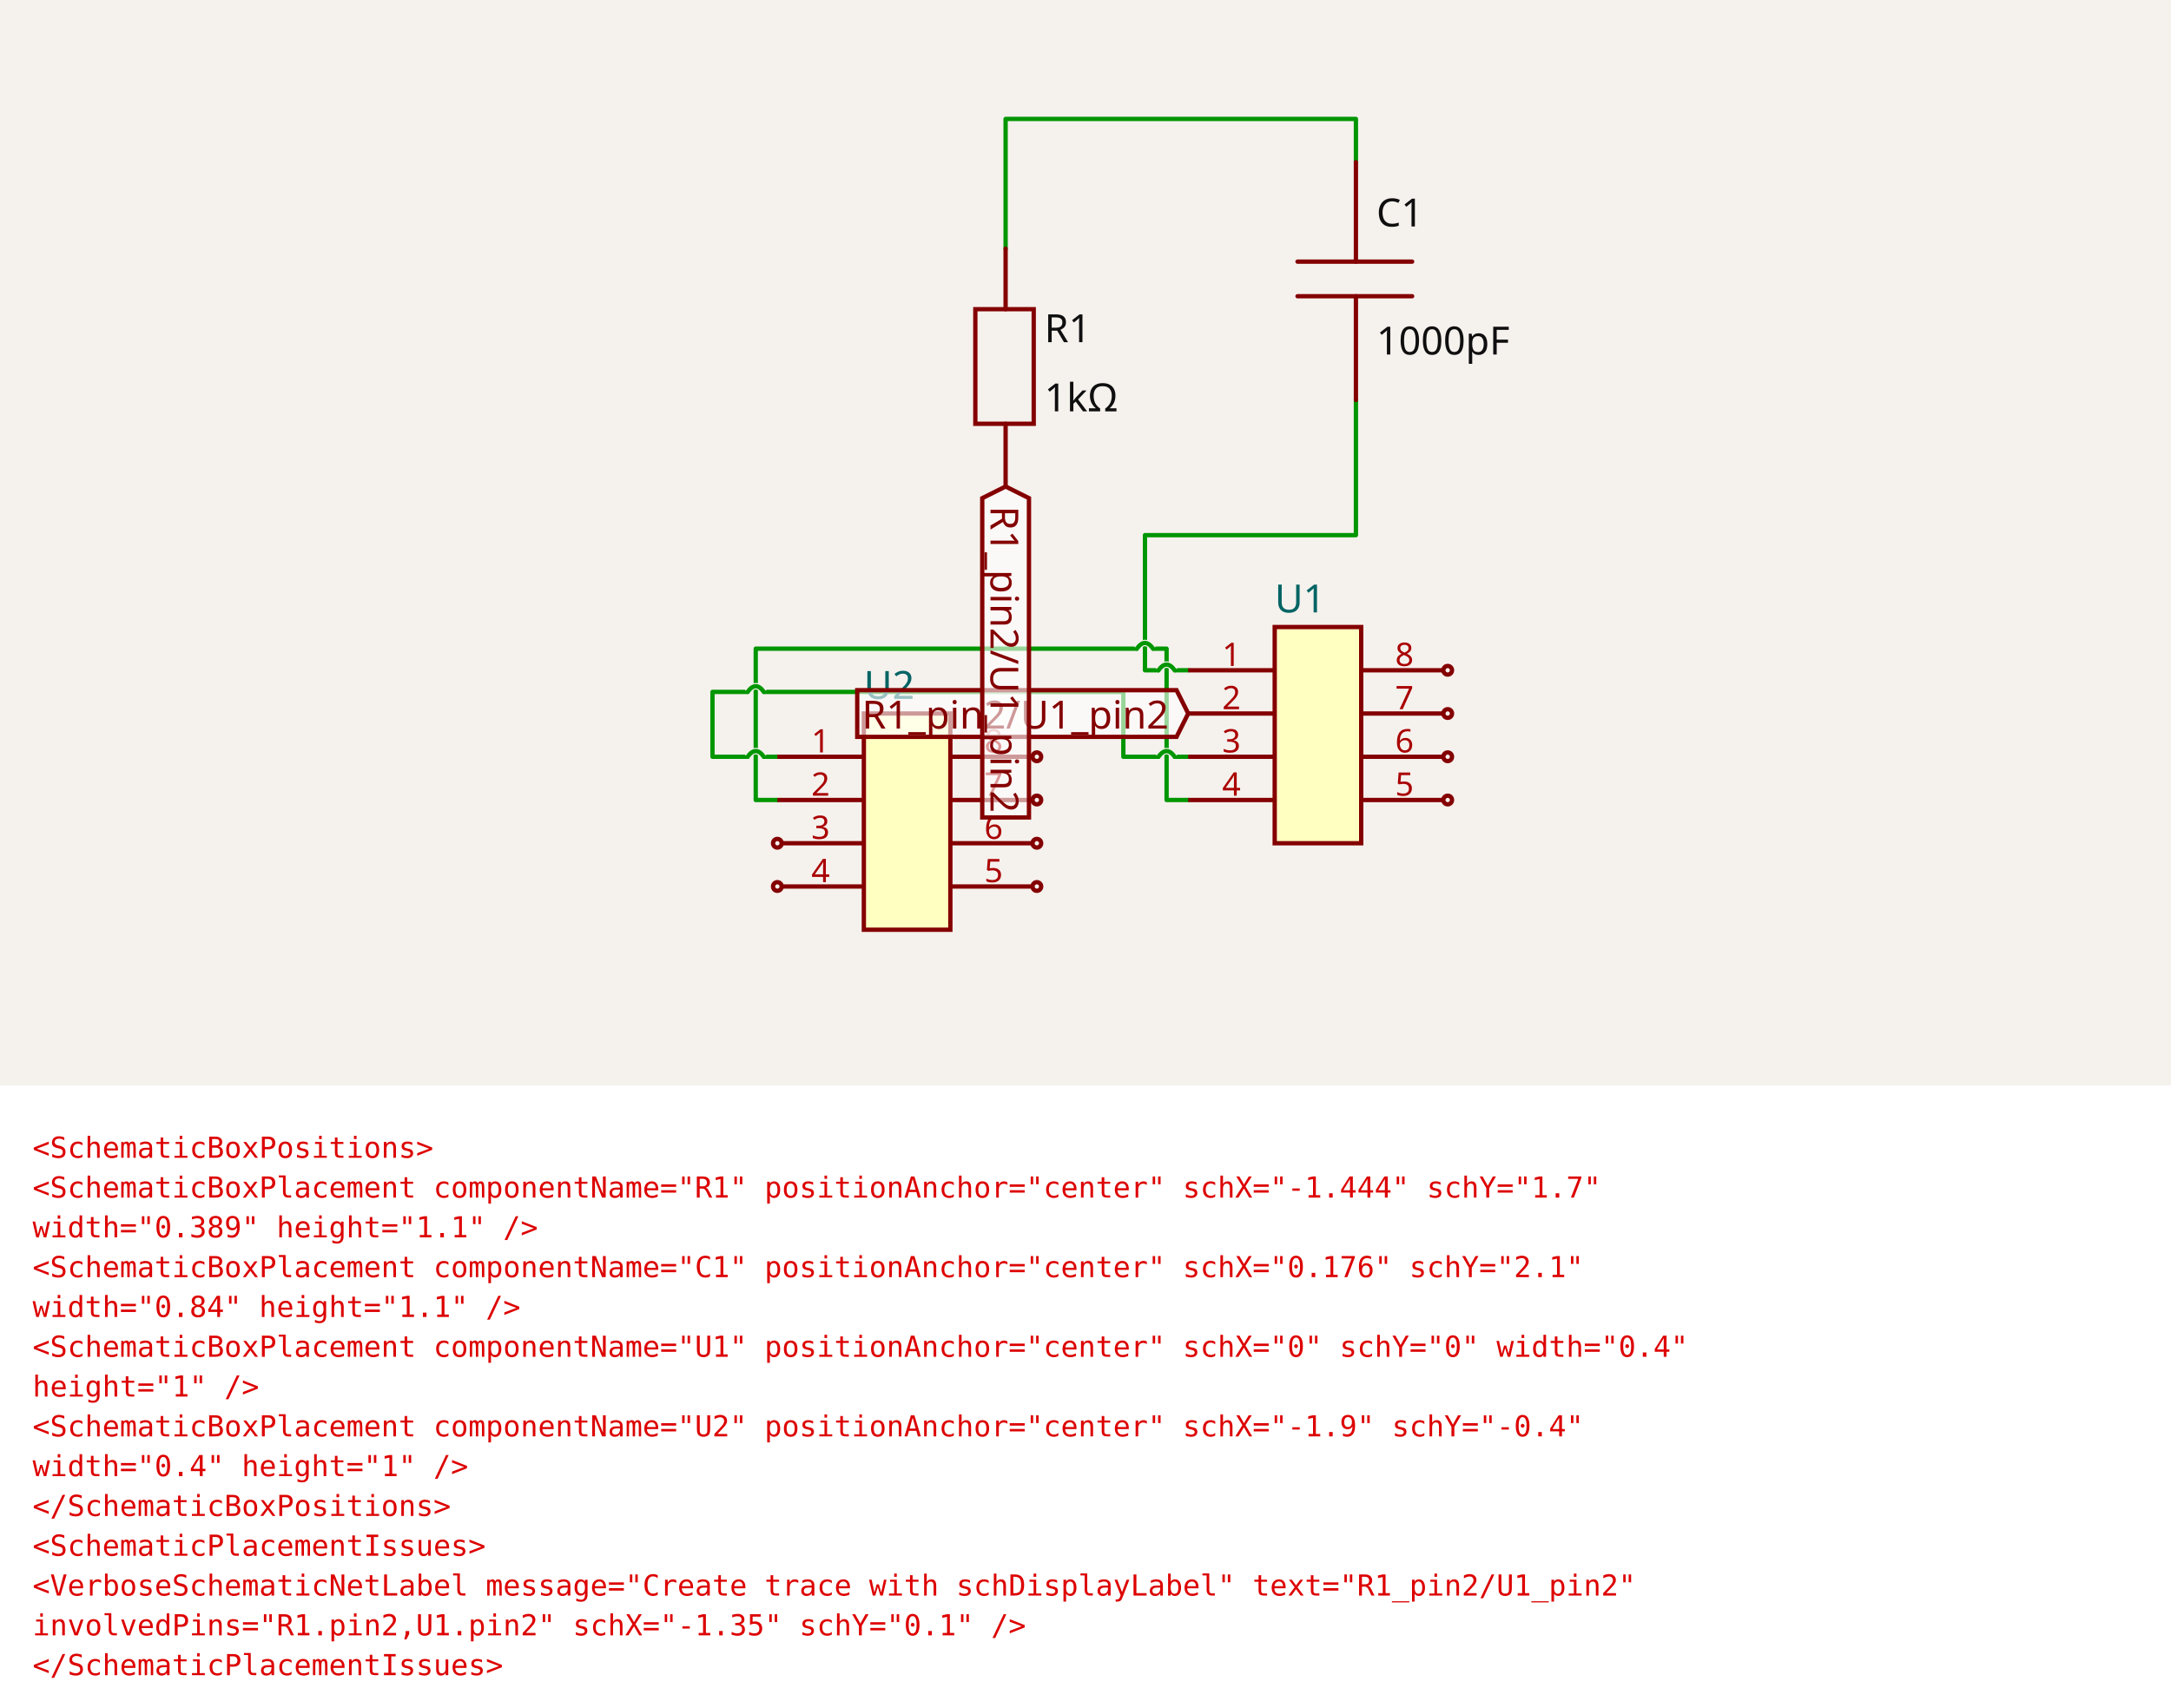
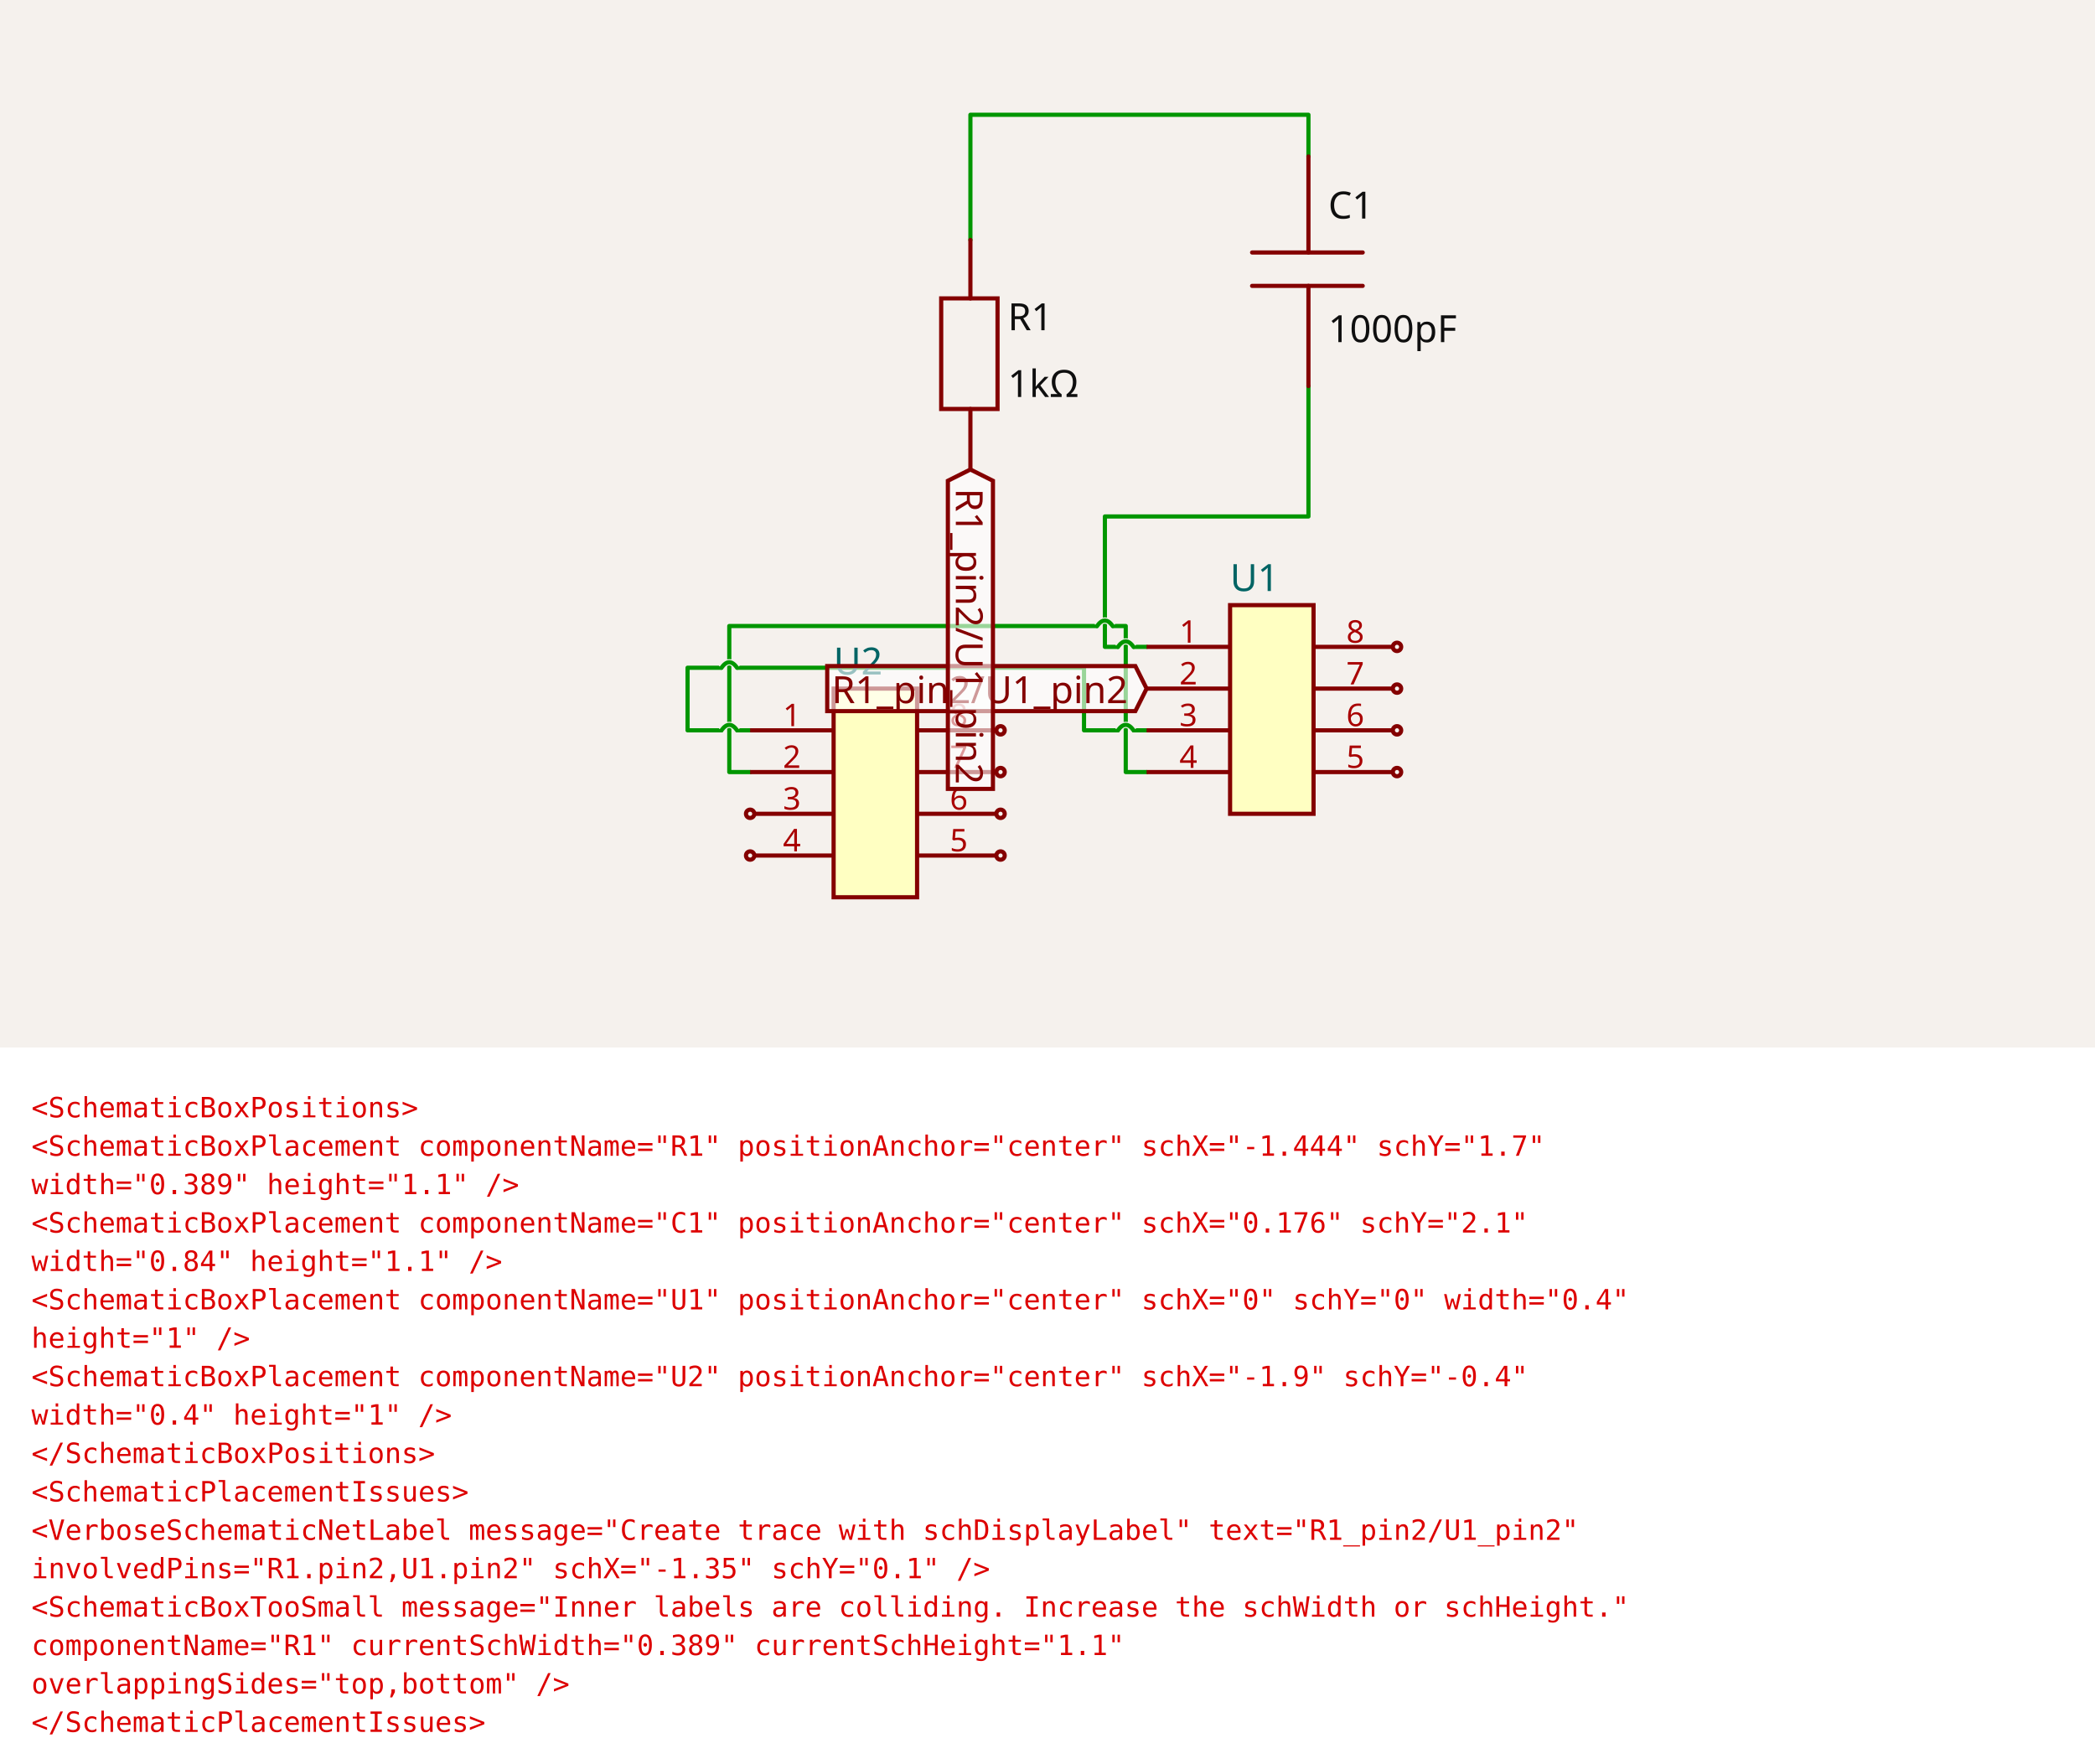
- <svg xmlns="http://www.w3.org/2000/svg" width="1200" height="944" viewBox="0 0 1200 944" role="img" aria-label="schematic analysis fixture">
+ <svg xmlns="http://www.w3.org/2000/svg" width="1200" height="1010" viewBox="0 0 1200 1010" role="img" aria-label="schematic analysis fixture">
  <g transform="translate(0, 0)">
    <style>
              .boundary { fill: rgb(245, 241, 237); }
              .schematic-boundary { fill: none; stroke: #fff; }
              .component { fill: none; stroke: rgb(132, 0, 0); }
              .chip { fill: rgb(255, 255, 194); stroke: rgb(132, 0, 0); }
              .component-pin { fill: none; stroke: rgb(132, 0, 0); }
              /* Basic per-trace hover fallback */
              .trace:hover {
                filter: invert(1);
              }
              .trace:hover .trace-crossing-outline {
                opacity: 0;
              }
              .trace:hover .trace-junction {
                filter: invert(1);
              }
              /* Net-hover highlighting: when a trace or its overlays are hovered,
                 invert color for all traces (base + overlays) sharing the same
                 subcircuit connectivity key. Also hide crossing outline during hover. */
-               svg:has(:is(g.trace[data-subcircuit-connectivity-map-key="unnamedsubcircuit80_connectivity_net0"], g.trace-overlays[data-subcircuit-connectivity-map-key="unnamedsubcircuit80_connectivity_net0"]):hover) :is(g.trace[data-subcircuit-connectivity-map-key="unnamedsubcircuit80_connectivity_net0"], g.trace-overlays[data-subcircuit-connectivity-map-key="unnamedsubcircuit80_connectivity_net0"]) { filter: invert(1); }
- svg:has(:is(g.trace[data-subcircuit-connectivity-map-key="unnamedsubcircuit80_connectivity_net0"], g.trace-overlays[data-subcircuit-connectivity-map-key="unnamedsubcircuit80_connectivity_net0"]):hover) g.trace-overlays[data-subcircuit-connectivity-map-key="unnamedsubcircuit80_connectivity_net0"] .trace-crossing-outline { opacity: 0; }
- svg:has(:is(g.trace[data-subcircuit-connectivity-map-key="unnamedsubcircuit80_connectivity_net1"], g.trace-overlays[data-subcircuit-connectivity-map-key="unnamedsubcircuit80_connectivity_net1"]):hover) :is(g.trace[data-subcircuit-connectivity-map-key="unnamedsubcircuit80_connectivity_net1"], g.trace-overlays[data-subcircuit-connectivity-map-key="unnamedsubcircuit80_connectivity_net1"]) { filter: invert(1); }
- svg:has(:is(g.trace[data-subcircuit-connectivity-map-key="unnamedsubcircuit80_connectivity_net1"], g.trace-overlays[data-subcircuit-connectivity-map-key="unnamedsubcircuit80_connectivity_net1"]):hover) g.trace-overlays[data-subcircuit-connectivity-map-key="unnamedsubcircuit80_connectivity_net1"] .trace-crossing-outline { opacity: 0; }
- svg:has(:is(g.trace[data-subcircuit-connectivity-map-key="unnamedsubcircuit80_connectivity_net3"], g.trace-overlays[data-subcircuit-connectivity-map-key="unnamedsubcircuit80_connectivity_net3"]):hover) :is(g.trace[data-subcircuit-connectivity-map-key="unnamedsubcircuit80_connectivity_net3"], g.trace-overlays[data-subcircuit-connectivity-map-key="unnamedsubcircuit80_connectivity_net3"]) { filter: invert(1); }
- svg:has(:is(g.trace[data-subcircuit-connectivity-map-key="unnamedsubcircuit80_connectivity_net3"], g.trace-overlays[data-subcircuit-connectivity-map-key="unnamedsubcircuit80_connectivity_net3"]):hover) g.trace-overlays[data-subcircuit-connectivity-map-key="unnamedsubcircuit80_connectivity_net3"] .trace-crossing-outline { opacity: 0; }
- svg:has(:is(g.trace[data-subcircuit-connectivity-map-key="unnamedsubcircuit80_connectivity_net4"], g.trace-overlays[data-subcircuit-connectivity-map-key="unnamedsubcircuit80_connectivity_net4"]):hover) :is(g.trace[data-subcircuit-connectivity-map-key="unnamedsubcircuit80_connectivity_net4"], g.trace-overlays[data-subcircuit-connectivity-map-key="unnamedsubcircuit80_connectivity_net4"]) { filter: invert(1); }
- svg:has(:is(g.trace[data-subcircuit-connectivity-map-key="unnamedsubcircuit80_connectivity_net4"], g.trace-overlays[data-subcircuit-connectivity-map-key="unnamedsubcircuit80_connectivity_net4"]):hover) g.trace-overlays[data-subcircuit-connectivity-map-key="unnamedsubcircuit80_connectivity_net4"] .trace-crossing-outline { opacity: 0; }
+               svg:has(:is(g.trace[data-subcircuit-connectivity-map-key="unnamedsubcircuit549_connectivity_net0"], g.trace-overlays[data-subcircuit-connectivity-map-key="unnamedsubcircuit549_connectivity_net0"]):hover) :is(g.trace[data-subcircuit-connectivity-map-key="unnamedsubcircuit549_connectivity_net0"], g.trace-overlays[data-subcircuit-connectivity-map-key="unnamedsubcircuit549_connectivity_net0"]) { filter: invert(1); }
+ svg:has(:is(g.trace[data-subcircuit-connectivity-map-key="unnamedsubcircuit549_connectivity_net0"], g.trace-overlays[data-subcircuit-connectivity-map-key="unnamedsubcircuit549_connectivity_net0"]):hover) g.trace-overlays[data-subcircuit-connectivity-map-key="unnamedsubcircuit549_connectivity_net0"] .trace-crossing-outline { opacity: 0; }
+ svg:has(:is(g.trace[data-subcircuit-connectivity-map-key="unnamedsubcircuit549_connectivity_net1"], g.trace-overlays[data-subcircuit-connectivity-map-key="unnamedsubcircuit549_connectivity_net1"]):hover) :is(g.trace[data-subcircuit-connectivity-map-key="unnamedsubcircuit549_connectivity_net1"], g.trace-overlays[data-subcircuit-connectivity-map-key="unnamedsubcircuit549_connectivity_net1"]) { filter: invert(1); }
+ svg:has(:is(g.trace[data-subcircuit-connectivity-map-key="unnamedsubcircuit549_connectivity_net1"], g.trace-overlays[data-subcircuit-connectivity-map-key="unnamedsubcircuit549_connectivity_net1"]):hover) g.trace-overlays[data-subcircuit-connectivity-map-key="unnamedsubcircuit549_connectivity_net1"] .trace-crossing-outline { opacity: 0; }
+ svg:has(:is(g.trace[data-subcircuit-connectivity-map-key="unnamedsubcircuit549_connectivity_net3"], g.trace-overlays[data-subcircuit-connectivity-map-key="unnamedsubcircuit549_connectivity_net3"]):hover) :is(g.trace[data-subcircuit-connectivity-map-key="unnamedsubcircuit549_connectivity_net3"], g.trace-overlays[data-subcircuit-connectivity-map-key="unnamedsubcircuit549_connectivity_net3"]) { filter: invert(1); }
+ svg:has(:is(g.trace[data-subcircuit-connectivity-map-key="unnamedsubcircuit549_connectivity_net3"], g.trace-overlays[data-subcircuit-connectivity-map-key="unnamedsubcircuit549_connectivity_net3"]):hover) g.trace-overlays[data-subcircuit-connectivity-map-key="unnamedsubcircuit549_connectivity_net3"] .trace-crossing-outline { opacity: 0; }
+ svg:has(:is(g.trace[data-subcircuit-connectivity-map-key="unnamedsubcircuit549_connectivity_net4"], g.trace-overlays[data-subcircuit-connectivity-map-key="unnamedsubcircuit549_connectivity_net4"]):hover) :is(g.trace[data-subcircuit-connectivity-map-key="unnamedsubcircuit549_connectivity_net4"], g.trace-overlays[data-subcircuit-connectivity-map-key="unnamedsubcircuit549_connectivity_net4"]) { filter: invert(1); }
+ svg:has(:is(g.trace[data-subcircuit-connectivity-map-key="unnamedsubcircuit549_connectivity_net4"], g.trace-overlays[data-subcircuit-connectivity-map-key="unnamedsubcircuit549_connectivity_net4"]):hover) g.trace-overlays[data-subcircuit-connectivity-map-key="unnamedsubcircuit549_connectivity_net4"] .trace-crossing-outline { opacity: 0; }
              .text { font-family: sans-serif; fill: rgb(0, 150, 0); }
              .pin-number { fill: rgb(169, 0, 0); }
              .port-label { fill: rgb(0, 100, 100); }
              .component-name { fill: rgb(0, 100, 100); }
            </style>
    <rect class="boundary" x="0" y="0" width="1200" height="600" />
-     <g class="trace" data-layer="base" data-circuit-json-type="schematic_trace" data-schematic-trace-id="schematic_trace_0" data-subcircuit-connectivity-map-key="unnamedsubcircuit80_connectivity_net0">
+     <g class="trace" data-layer="base" data-circuit-json-type="schematic_trace" data-schematic-trace-id="schematic_trace_0" data-subcircuit-connectivity-map-key="unnamedsubcircuit549_connectivity_net0">
      <path d="M 749.467 89.641 L 749.467 65.737 L 555.842 65.737 L 555.842 137.45" class="trace-invisible-hover-outline" stroke="rgb(0, 150, 0)" fill="none" stroke-width="19.124px" stroke-linecap="round" opacity="0" stroke-linejoin="round" />
      <path d="M 749.467 89.641 L 749.467 65.737 L 555.842 65.737 L 555.842 137.45" stroke="rgb(0, 150, 0)" fill="none" stroke-width="2.39px" stroke-linecap="round" stroke-linejoin="round" />
    </g>
-     <g class="trace" data-layer="base" data-circuit-json-type="schematic_trace" data-schematic-trace-id="schematic_trace_1" data-subcircuit-connectivity-map-key="unnamedsubcircuit80_connectivity_net1">
+     <g class="trace" data-layer="base" data-circuit-json-type="schematic_trace" data-schematic-trace-id="schematic_trace_1" data-subcircuit-connectivity-map-key="unnamedsubcircuit549_connectivity_net1">
      <path d="M 656.773 370.518 L 649.303 370.518M 640.339 370.518 L 632.869 370.518 L 632.869 295.817 L 749.467 295.817 L 749.467 221.116" class="trace-invisible-hover-outline" stroke="rgb(0, 150, 0)" fill="none" stroke-width="19.124px" stroke-linecap="round" opacity="0" stroke-linejoin="round" />
      <path d="M 656.773 370.518 L 649.303 370.518M 640.339 370.518 L 632.869 370.518 L 632.869 295.817 L 749.467 295.817 L 749.467 221.116" stroke="rgb(0, 150, 0)" fill="none" stroke-width="2.39px" stroke-linecap="round" stroke-linejoin="round" />
    </g>
-     <g class="trace" data-layer="base" data-circuit-json-type="schematic_trace" data-schematic-trace-id="schematic_trace_2" data-subcircuit-connectivity-map-key="unnamedsubcircuit80_connectivity_net3">
+     <g class="trace" data-layer="base" data-circuit-json-type="schematic_trace" data-schematic-trace-id="schematic_trace_2" data-subcircuit-connectivity-map-key="unnamedsubcircuit549_connectivity_net3">
      <path d="M 429.681 418.327 L 422.211 418.327M 413.247 418.327 L 393.825 418.327 L 393.825 382.47 L 413.247 382.47M 422.211 382.47 L 620.916 382.47 L 620.916 418.327 L 640.339 418.327M 649.303 418.327 L 656.773 418.327" class="trace-invisible-hover-outline" stroke="rgb(0, 150, 0)" fill="none" stroke-width="19.124px" stroke-linecap="round" opacity="0" stroke-linejoin="round" />
      <path d="M 429.681 418.327 L 422.211 418.327M 413.247 418.327 L 393.825 418.327 L 393.825 382.47 L 413.247 382.47M 422.211 382.47 L 620.916 382.47 L 620.916 418.327 L 640.339 418.327M 649.303 418.327 L 656.773 418.327" stroke="rgb(0, 150, 0)" fill="none" stroke-width="2.39px" stroke-linecap="round" stroke-linejoin="round" />
    </g>
-     <g class="trace" data-layer="base" data-circuit-json-type="schematic_trace" data-schematic-trace-id="schematic_trace_3" data-subcircuit-connectivity-map-key="unnamedsubcircuit80_connectivity_net4">
+     <g class="trace" data-layer="base" data-circuit-json-type="schematic_trace" data-schematic-trace-id="schematic_trace_3" data-subcircuit-connectivity-map-key="unnamedsubcircuit549_connectivity_net4">
      <path d="M 429.681 442.231 L 417.729 442.231 L 417.729 358.566 L 628.386 358.566M 637.351 358.566 L 644.821 358.566 L 644.821 442.231 L 656.773 442.231" class="trace-invisible-hover-outline" stroke="rgb(0, 150, 0)" fill="none" stroke-width="19.124px" stroke-linecap="round" opacity="0" stroke-linejoin="round" />
      <path d="M 429.681 442.231 L 417.729 442.231 L 417.729 358.566 L 628.386 358.566M 637.351 358.566 L 644.821 358.566 L 644.821 442.231 L 656.773 442.231" stroke="rgb(0, 150, 0)" fill="none" stroke-width="2.39px" stroke-linecap="round" stroke-linejoin="round" />
    </g>
-     <g class="trace-overlays" data-layer="overlay" data-circuit-json-type="schematic_trace" data-schematic-trace-id="schematic_trace_0" data-subcircuit-connectivity-map-key="unnamedsubcircuit80_connectivity_net0" />
-     <g class="trace-overlays" data-layer="overlay" data-circuit-json-type="schematic_trace" data-schematic-trace-id="schematic_trace_1" data-subcircuit-connectivity-map-key="unnamedsubcircuit80_connectivity_net1">
+     <g class="trace-overlays" data-layer="overlay" data-circuit-json-type="schematic_trace" data-schematic-trace-id="schematic_trace_0" data-subcircuit-connectivity-map-key="unnamedsubcircuit549_connectivity_net0" />
+     <g class="trace-overlays" data-layer="overlay" data-circuit-json-type="schematic_trace" data-schematic-trace-id="schematic_trace_1" data-subcircuit-connectivity-map-key="unnamedsubcircuit549_connectivity_net1">
      <path class="trace-crossing-outline" d="M 649.303 370.518 Q 644.821 364.243 640.339 370.518" stroke="rgb(245, 241, 237)" fill="none" stroke-width="3.586px" stroke-linecap="butt" />
      <path d="M 649.303 370.518 Q 644.821 364.243 640.339 370.518" stroke="rgb(0, 150, 0)" fill="none" stroke-width="2.39px" stroke-linecap="round" />
    </g>
-     <g class="trace-overlays" data-layer="overlay" data-circuit-json-type="schematic_trace" data-schematic-trace-id="schematic_trace_2" data-subcircuit-connectivity-map-key="unnamedsubcircuit80_connectivity_net3">
+     <g class="trace-overlays" data-layer="overlay" data-circuit-json-type="schematic_trace" data-schematic-trace-id="schematic_trace_2" data-subcircuit-connectivity-map-key="unnamedsubcircuit549_connectivity_net3">
      <path class="trace-crossing-outline" d="M 422.211 418.327 Q 417.729 412.052 413.247 418.327" stroke="rgb(245, 241, 237)" fill="none" stroke-width="3.586px" stroke-linecap="butt" />
      <path d="M 422.211 418.327 Q 417.729 412.052 413.247 418.327" stroke="rgb(0, 150, 0)" fill="none" stroke-width="2.39px" stroke-linecap="round" />
      <path class="trace-crossing-outline" d="M 413.247 382.47 Q 417.729 376.195 422.211 382.47" stroke="rgb(245, 241, 237)" fill="none" stroke-width="3.586px" stroke-linecap="butt" />
      <path d="M 413.247 382.47 Q 417.729 376.195 422.211 382.47" stroke="rgb(0, 150, 0)" fill="none" stroke-width="2.39px" stroke-linecap="round" />
      <path class="trace-crossing-outline" d="M 640.339 418.327 Q 644.821 412.052 649.303 418.327" stroke="rgb(245, 241, 237)" fill="none" stroke-width="3.586px" stroke-linecap="butt" />
      <path d="M 640.339 418.327 Q 644.821 412.052 649.303 418.327" stroke="rgb(0, 150, 0)" fill="none" stroke-width="2.39px" stroke-linecap="round" />
    </g>
-     <g class="trace-overlays" data-layer="overlay" data-circuit-json-type="schematic_trace" data-schematic-trace-id="schematic_trace_3" data-subcircuit-connectivity-map-key="unnamedsubcircuit80_connectivity_net4">
+     <g class="trace-overlays" data-layer="overlay" data-circuit-json-type="schematic_trace" data-schematic-trace-id="schematic_trace_3" data-subcircuit-connectivity-map-key="unnamedsubcircuit549_connectivity_net4">
      <path class="trace-crossing-outline" d="M 628.386 358.566 Q 632.869 352.291 637.351 358.566" stroke="rgb(245, 241, 237)" fill="none" stroke-width="3.586px" stroke-linecap="butt" />
      <path d="M 628.386 358.566 Q 632.869 352.291 637.351 358.566" stroke="rgb(0, 150, 0)" fill="none" stroke-width="2.39px" stroke-linecap="round" />
    </g>
    <g data-circuit-json-type="schematic_component" data-schematic-component-id="schematic_component_0">
      <rect class="component-overlay" x="539.109" y="137.45" width="32.271" height="131.474" fill="transparent" />
      <path d="M 555.842 137.45 L 555.842 170.916" stroke="rgb(132, 0, 0)" fill="none" stroke-width="2.39px" stroke-linecap="round" />
      <path d="M 555.842 234.263 L 555.842 268.924" stroke="rgb(132, 0, 0)" fill="none" stroke-width="2.39px" stroke-linecap="round" />
      <path d="M 571.38 203.187 L 571.38 234.263 L 539.109 234.263 L 539.109 170.916 L 571.38 170.916 L 571.38 203.187" stroke="rgb(132, 0, 0)" fill="none" stroke-width="2.39px" stroke-linecap="round" />
      <text x="577.291" y="181.673" stroke="rgb(245, 241, 237)" stroke-width="2.39px" paint-order="stroke" fill="rgb(15, 15, 15)" font-family="sans-serif" text-anchor="start" dominant-baseline="middle" font-size="21.514px">R1</text>
      <text x="577.291" y="219.92" fill="rgb(15, 15, 15)" font-family="sans-serif" text-anchor="start" dominant-baseline="middle" font-size="21.514px">1kΩ</text>
    </g>
    <g data-circuit-json-type="schematic_component" data-schematic-component-id="schematic_component_1">
      <rect class="component-overlay" x="717.197" y="89.641" width="63.347" height="131.474" fill="transparent" />
      <path d="M 749.467 221.116 L 749.467 163.745" stroke="rgb(132, 0, 0)" fill="none" stroke-width="2.39px" stroke-linecap="round" />
      <path d="M 749.467 144.622 L 749.467 89.641" stroke="rgb(132, 0, 0)" fill="none" stroke-width="2.39px" stroke-linecap="round" />
      <path d="M 780.543 163.745 L 717.197 163.745" stroke="rgb(132, 0, 0)" fill="none" stroke-width="2.39px" stroke-linecap="round" />
      <path d="M 780.543 144.622 L 717.197 144.622" stroke="rgb(132, 0, 0)" fill="none" stroke-width="2.39px" stroke-linecap="round" />
      <text x="760.822" y="131.474" stroke="rgb(245, 241, 237)" stroke-width="2.39px" paint-order="stroke" fill="rgb(15, 15, 15)" font-family="sans-serif" text-anchor="start" dominant-baseline="ideographic" font-size="21.514px">C1</text>
      <text x="760.822" y="179.283" fill="rgb(15, 15, 15)" font-family="sans-serif" text-anchor="start" dominant-baseline="hanging" font-size="21.514px">1000pF</text>
    </g>
    <g data-circuit-json-type="schematic_component" data-schematic-component-id="schematic_component_2">
      <rect class="component chip" x="704.582" y="346.614" width="47.809" height="119.522" stroke-width="2.39px" fill="rgb(255, 255, 194)" stroke="rgb(132, 0, 0)" />
      <rect class="component-overlay" x="704.582" y="346.614" width="47.809" height="119.522" fill="transparent" />
      <text x="704.582" y="481.673" fill="#006464" text-anchor="start" dominant-baseline="middle" font-family="sans-serif" font-size="21.514px" transform="rotate(0, 704.5817, 481.6733)" />
      <text x="704.582" y="331.076" fill="#006464" text-anchor="start" dominant-baseline="middle" font-family="sans-serif" font-size="21.514px" transform="rotate(0, 704.5817, 331.0757)">U1</text>
      <line class="component-pin" x1="704.582" y1="370.518" x2="656.773" y2="370.518" stroke-width="2.39px" />
      <g data-schematic-port-id="source_port_4">
        <rect x="654.382" y="368.127" width="4.781" height="4.781" opacity="0" />
      </g>
      <text class="pin-number" x="680.677" y="368.127" style="font-family: sans-serif;" fill="rgb(169, 0, 0)" text-anchor="middle" dominant-baseline="auto" font-size="17.928px" transform="">1</text>
      <line class="component-pin" x1="704.582" y1="394.422" x2="656.773" y2="394.422" stroke-width="2.39px" />
      <g data-schematic-port-id="source_port_5">
        <rect x="654.382" y="392.032" width="4.781" height="4.781" opacity="0" />
      </g>
      <text class="pin-number" x="680.677" y="392.032" style="font-family: sans-serif;" fill="rgb(169, 0, 0)" text-anchor="middle" dominant-baseline="auto" font-size="17.928px" transform="">2</text>
      <line class="component-pin" x1="704.582" y1="418.327" x2="656.773" y2="418.327" stroke-width="2.39px" />
      <g data-schematic-port-id="source_port_6">
        <rect x="654.382" y="415.936" width="4.781" height="4.781" opacity="0" />
      </g>
      <text class="pin-number" x="680.677" y="415.936" style="font-family: sans-serif;" fill="rgb(169, 0, 0)" text-anchor="middle" dominant-baseline="auto" font-size="17.928px" transform="">3</text>
      <line class="component-pin" x1="704.582" y1="442.231" x2="656.773" y2="442.231" stroke-width="2.39px" />
      <g data-schematic-port-id="source_port_7">
        <rect x="654.382" y="439.841" width="4.781" height="4.781" opacity="0" />
      </g>
      <text class="pin-number" x="680.677" y="439.841" style="font-family: sans-serif;" fill="rgb(169, 0, 0)" text-anchor="middle" dominant-baseline="auto" font-size="17.928px" transform="">4</text>
      <line class="component-pin" x1="752.39" y1="442.231" x2="797.809" y2="442.231" stroke-width="2.39px" />
      <g data-schematic-port-id="source_port_8">
        <circle class="component-pin" cx="800.199" cy="442.231" r="2.39" stroke-width="2.39px" />
        <rect x="797.809" y="439.841" width="4.781" height="4.781" opacity="0" />
      </g>
      <text class="pin-number" x="776.295" y="439.841" style="font-family: sans-serif;" fill="rgb(169, 0, 0)" text-anchor="middle" dominant-baseline="auto" font-size="17.928px" transform="">5</text>
      <line class="component-pin" x1="752.39" y1="418.327" x2="797.809" y2="418.327" stroke-width="2.39px" />
      <g data-schematic-port-id="source_port_9">
        <circle class="component-pin" cx="800.199" cy="418.327" r="2.39" stroke-width="2.39px" />
        <rect x="797.809" y="415.936" width="4.781" height="4.781" opacity="0" />
      </g>
      <text class="pin-number" x="776.295" y="415.936" style="font-family: sans-serif;" fill="rgb(169, 0, 0)" text-anchor="middle" dominant-baseline="auto" font-size="17.928px" transform="">6</text>
      <line class="component-pin" x1="752.39" y1="394.422" x2="797.809" y2="394.422" stroke-width="2.39px" />
      <g data-schematic-port-id="source_port_10">
        <circle class="component-pin" cx="800.199" cy="394.422" r="2.39" stroke-width="2.39px" />
        <rect x="797.809" y="392.032" width="4.781" height="4.781" opacity="0" />
      </g>
      <text class="pin-number" x="776.295" y="392.032" style="font-family: sans-serif;" fill="rgb(169, 0, 0)" text-anchor="middle" dominant-baseline="auto" font-size="17.928px" transform="">7</text>
      <line class="component-pin" x1="752.39" y1="370.518" x2="797.809" y2="370.518" stroke-width="2.39px" />
      <g data-schematic-port-id="source_port_11">
        <circle class="component-pin" cx="800.199" cy="370.518" r="2.39" stroke-width="2.39px" />
        <rect x="797.809" y="368.127" width="4.781" height="4.781" opacity="0" />
      </g>
      <text class="pin-number" x="776.295" y="368.127" style="font-family: sans-serif;" fill="rgb(169, 0, 0)" text-anchor="middle" dominant-baseline="auto" font-size="17.928px" transform="">8</text>
    </g>
    <g data-circuit-json-type="schematic_component" data-schematic-component-id="schematic_component_3">
      <rect class="component chip" x="477.49" y="394.422" width="47.809" height="119.522" stroke-width="2.39px" fill="rgb(255, 255, 194)" stroke="rgb(132, 0, 0)" />
      <rect class="component-overlay" x="477.49" y="394.422" width="47.809" height="119.522" fill="transparent" />
      <text x="477.49" y="529.482" fill="#006464" text-anchor="start" dominant-baseline="middle" font-family="sans-serif" font-size="21.514px" transform="rotate(0, 477.49, 529.4821)" />
      <text x="477.49" y="378.884" fill="#006464" text-anchor="start" dominant-baseline="middle" font-family="sans-serif" font-size="21.514px" transform="rotate(0, 477.49, 378.8845)">U2</text>
      <line class="component-pin" x1="477.49" y1="418.327" x2="429.681" y2="418.327" stroke-width="2.39px" />
      <g data-schematic-port-id="source_port_12">
        <rect x="427.291" y="415.936" width="4.781" height="4.781" opacity="0" />
      </g>
      <text class="pin-number" x="453.586" y="415.936" style="font-family: sans-serif;" fill="rgb(169, 0, 0)" text-anchor="middle" dominant-baseline="auto" font-size="17.928px" transform="">1</text>
      <line class="component-pin" x1="477.49" y1="442.231" x2="429.681" y2="442.231" stroke-width="2.39px" />
      <g data-schematic-port-id="source_port_13">
        <rect x="427.291" y="439.841" width="4.781" height="4.781" opacity="0" />
      </g>
      <text class="pin-number" x="453.586" y="439.841" style="font-family: sans-serif;" fill="rgb(169, 0, 0)" text-anchor="middle" dominant-baseline="auto" font-size="17.928px" transform="">2</text>
      <line class="component-pin" x1="477.49" y1="466.135" x2="432.072" y2="466.135" stroke-width="2.39px" />
      <g data-schematic-port-id="source_port_14">
        <circle class="component-pin" cx="429.681" cy="466.135" r="2.39" stroke-width="2.39px" />
        <rect x="427.291" y="463.745" width="4.781" height="4.781" opacity="0" />
      </g>
      <text class="pin-number" x="453.586" y="463.745" style="font-family: sans-serif;" fill="rgb(169, 0, 0)" text-anchor="middle" dominant-baseline="auto" font-size="17.928px" transform="">3</text>
      <line class="component-pin" x1="477.49" y1="490.04" x2="432.072" y2="490.04" stroke-width="2.39px" />
      <g data-schematic-port-id="source_port_15">
        <circle class="component-pin" cx="429.681" cy="490.04" r="2.39" stroke-width="2.39px" />
        <rect x="427.291" y="487.649" width="4.781" height="4.781" opacity="0" />
      </g>
      <text class="pin-number" x="453.586" y="487.649" style="font-family: sans-serif;" fill="rgb(169, 0, 0)" text-anchor="middle" dominant-baseline="auto" font-size="17.928px" transform="">4</text>
      <line class="component-pin" x1="525.299" y1="490.04" x2="570.717" y2="490.04" stroke-width="2.39px" />
      <g data-schematic-port-id="source_port_16">
        <circle class="component-pin" cx="573.108" cy="490.04" r="2.39" stroke-width="2.39px" />
        <rect x="570.717" y="487.649" width="4.781" height="4.781" opacity="0" />
      </g>
      <text class="pin-number" x="549.203" y="487.649" style="font-family: sans-serif;" fill="rgb(169, 0, 0)" text-anchor="middle" dominant-baseline="auto" font-size="17.928px" transform="">5</text>
      <line class="component-pin" x1="525.299" y1="466.135" x2="570.717" y2="466.135" stroke-width="2.39px" />
      <g data-schematic-port-id="source_port_17">
        <circle class="component-pin" cx="573.108" cy="466.135" r="2.39" stroke-width="2.39px" />
        <rect x="570.717" y="463.745" width="4.781" height="4.781" opacity="0" />
      </g>
      <text class="pin-number" x="549.203" y="463.745" style="font-family: sans-serif;" fill="rgb(169, 0, 0)" text-anchor="middle" dominant-baseline="auto" font-size="17.928px" transform="">6</text>
      <line class="component-pin" x1="525.299" y1="442.231" x2="570.717" y2="442.231" stroke-width="2.39px" />
      <g data-schematic-port-id="source_port_18">
        <circle class="component-pin" cx="573.108" cy="442.231" r="2.39" stroke-width="2.39px" />
        <rect x="570.717" y="439.841" width="4.781" height="4.781" opacity="0" />
      </g>
      <text class="pin-number" x="549.203" y="439.841" style="font-family: sans-serif;" fill="rgb(169, 0, 0)" text-anchor="middle" dominant-baseline="auto" font-size="17.928px" transform="">7</text>
      <line class="component-pin" x1="525.299" y1="418.327" x2="570.717" y2="418.327" stroke-width="2.39px" />
      <g data-schematic-port-id="source_port_19">
        <circle class="component-pin" cx="573.108" cy="418.327" r="2.39" stroke-width="2.39px" />
        <rect x="570.717" y="415.936" width="4.781" height="4.781" opacity="0" />
      </g>
      <text class="pin-number" x="549.203" y="415.936" style="font-family: sans-serif;" fill="rgb(169, 0, 0)" text-anchor="middle" dominant-baseline="auto" font-size="17.928px" transform="">8</text>
    </g>
    <g class="schematic-port-hover" data-schematic-port-id="source_port_0">
      <circle cx="555.842" cy="137.45" r="4.781" fill="red" opacity="0" />
    </g>
    <g class="schematic-port-hover" data-schematic-port-id="source_port_1">
      <circle cx="555.842" cy="268.924" r="4.781" fill="red" opacity="0" />
    </g>
    <g class="schematic-port-hover" data-schematic-port-id="source_port_2">
      <circle cx="749.467" cy="89.641" r="4.781" fill="red" opacity="0" />
    </g>
    <g class="schematic-port-hover" data-schematic-port-id="source_port_3">
      <circle cx="749.467" cy="221.116" r="4.781" fill="red" opacity="0" />
    </g>
    <g class="schematic-port-hover" data-schematic-port-id="source_port_4">
      <circle cx="656.773" cy="370.518" r="4.781" fill="red" opacity="0" />
    </g>
    <g class="schematic-port-hover" data-schematic-port-id="source_port_5">
      <circle cx="656.773" cy="394.422" r="4.781" fill="red" opacity="0" />
    </g>
    <g class="schematic-port-hover" data-schematic-port-id="source_port_6">
      <circle cx="656.773" cy="418.327" r="4.781" fill="red" opacity="0" />
    </g>
    <g class="schematic-port-hover" data-schematic-port-id="source_port_7">
      <circle cx="656.773" cy="442.231" r="4.781" fill="red" opacity="0" />
    </g>
    <g class="schematic-port-hover" data-schematic-port-id="source_port_8">
      <circle cx="800.199" cy="442.231" r="4.781" fill="red" opacity="0" />
    </g>
    <g class="schematic-port-hover" data-schematic-port-id="source_port_9">
      <circle cx="800.199" cy="418.327" r="4.781" fill="red" opacity="0" />
    </g>
    <g class="schematic-port-hover" data-schematic-port-id="source_port_10">
      <circle cx="800.199" cy="394.422" r="4.781" fill="red" opacity="0" />
    </g>
    <g class="schematic-port-hover" data-schematic-port-id="source_port_11">
      <circle cx="800.199" cy="370.518" r="4.781" fill="red" opacity="0" />
    </g>
    <g class="schematic-port-hover" data-schematic-port-id="source_port_12">
      <circle cx="429.681" cy="418.327" r="4.781" fill="red" opacity="0" />
    </g>
    <g class="schematic-port-hover" data-schematic-port-id="source_port_13">
      <circle cx="429.681" cy="442.231" r="4.781" fill="red" opacity="0" />
    </g>
    <g class="schematic-port-hover" data-schematic-port-id="source_port_14">
      <circle cx="429.681" cy="466.135" r="4.781" fill="red" opacity="0" />
    </g>
    <g class="schematic-port-hover" data-schematic-port-id="source_port_15">
      <circle cx="429.681" cy="490.04" r="4.781" fill="red" opacity="0" />
    </g>
    <g class="schematic-port-hover" data-schematic-port-id="source_port_16">
      <circle cx="573.108" cy="490.04" r="4.781" fill="red" opacity="0" />
    </g>
    <g class="schematic-port-hover" data-schematic-port-id="source_port_17">
      <circle cx="573.108" cy="466.135" r="4.781" fill="red" opacity="0" />
    </g>
    <g class="schematic-port-hover" data-schematic-port-id="source_port_18">
      <circle cx="573.108" cy="442.231" r="4.781" fill="red" opacity="0" />
    </g>
    <g class="schematic-port-hover" data-schematic-port-id="source_port_19">
      <circle cx="573.108" cy="418.327" r="4.781" fill="red" opacity="0" />
    </g>
    <path class="net-label" d="     M 656.773,394.422     L 650.319,407.331     L 473.825,407.331     L 473.825,381.514     L 650.319,381.514     Z   " fill="rgba(255, 255, 255, 0.6)" stroke="rgb(132, 0, 0)" stroke-width="2.39px" />
    <text class="net-label-text" x="646.016" y="394.422" fill="rgb(132, 0, 0)" text-anchor="end" dominant-baseline="central" font-family="sans-serif" font-variant-numeric="tabular-nums" font-size="21.514px" transform="">R1_pin2/U1_pin2</text>
    <path class="net-label" d="     M 555.842,268.924     L 568.75,275.378     L 568.75,451.873     L 542.934,451.873     L 542.934,275.378     Z   " fill="rgba(255, 255, 255, 0.6)" stroke="rgb(132, 0, 0)" stroke-width="2.39px" />
    <text class="net-label-text" x="555.842" y="279.681" fill="rgb(132, 0, 0)" text-anchor="start" dominant-baseline="central" font-family="sans-serif" font-variant-numeric="tabular-nums" font-size="21.514px" transform="rotate(90 555.842 279.6813)">R1_pin2/U1_pin2</text>
  </g>
  <g transform="translate(0, 600) scale(1, 1) translate(0, 0)">
    <rect width="100%" height="100%" fill="#fff" />
    <text x="18" y="40" fill="#d00" font-family="Menlo, Consolas, monospace" font-size="16">
      <tspan x="18" dy="0">&lt;SchematicBoxPositions&gt;</tspan>
      <tspan x="18" dy="22">&lt;SchematicBoxPlacement componentName="R1" positionAnchor="center" schX="-1.444" schY="1.7"</tspan>
      <tspan x="18" dy="22">  width="0.389" height="1.1" /&gt;</tspan>
      <tspan x="18" dy="22">&lt;SchematicBoxPlacement componentName="C1" positionAnchor="center" schX="0.176" schY="2.1"</tspan>
      <tspan x="18" dy="22">  width="0.84" height="1.1" /&gt;</tspan>
      <tspan x="18" dy="22">&lt;SchematicBoxPlacement componentName="U1" positionAnchor="center" schX="0" schY="0" width="0.4"</tspan>
      <tspan x="18" dy="22">  height="1" /&gt;</tspan>
      <tspan x="18" dy="22">&lt;SchematicBoxPlacement componentName="U2" positionAnchor="center" schX="-1.9" schY="-0.4"</tspan>
      <tspan x="18" dy="22">  width="0.4" height="1" /&gt;</tspan>
      <tspan x="18" dy="22">&lt;/SchematicBoxPositions&gt;</tspan>
      <tspan x="18" dy="22">&lt;SchematicPlacementIssues&gt;</tspan>
      <tspan x="18" dy="22">&lt;VerboseSchematicNetLabel message="Create trace with schDisplayLabel" text="R1_pin2/U1_pin2"</tspan>
      <tspan x="18" dy="22">  involvedPins="R1.pin2,U1.pin2" schX="-1.35" schY="0.1" /&gt;</tspan>
+       <tspan x="18" dy="22">&lt;SchematicBoxTooSmall message="Inner labels are colliding. Increase the schWidth or schHeight."</tspan>
+       <tspan x="18" dy="22">  componentName="R1" currentSchWidth="0.389" currentSchHeight="1.1"</tspan>
+       <tspan x="18" dy="22">  overlappingSides="top,bottom" /&gt;</tspan>
      <tspan x="18" dy="22">&lt;/SchematicPlacementIssues&gt;</tspan>
    </text>
  </g>
</svg>
